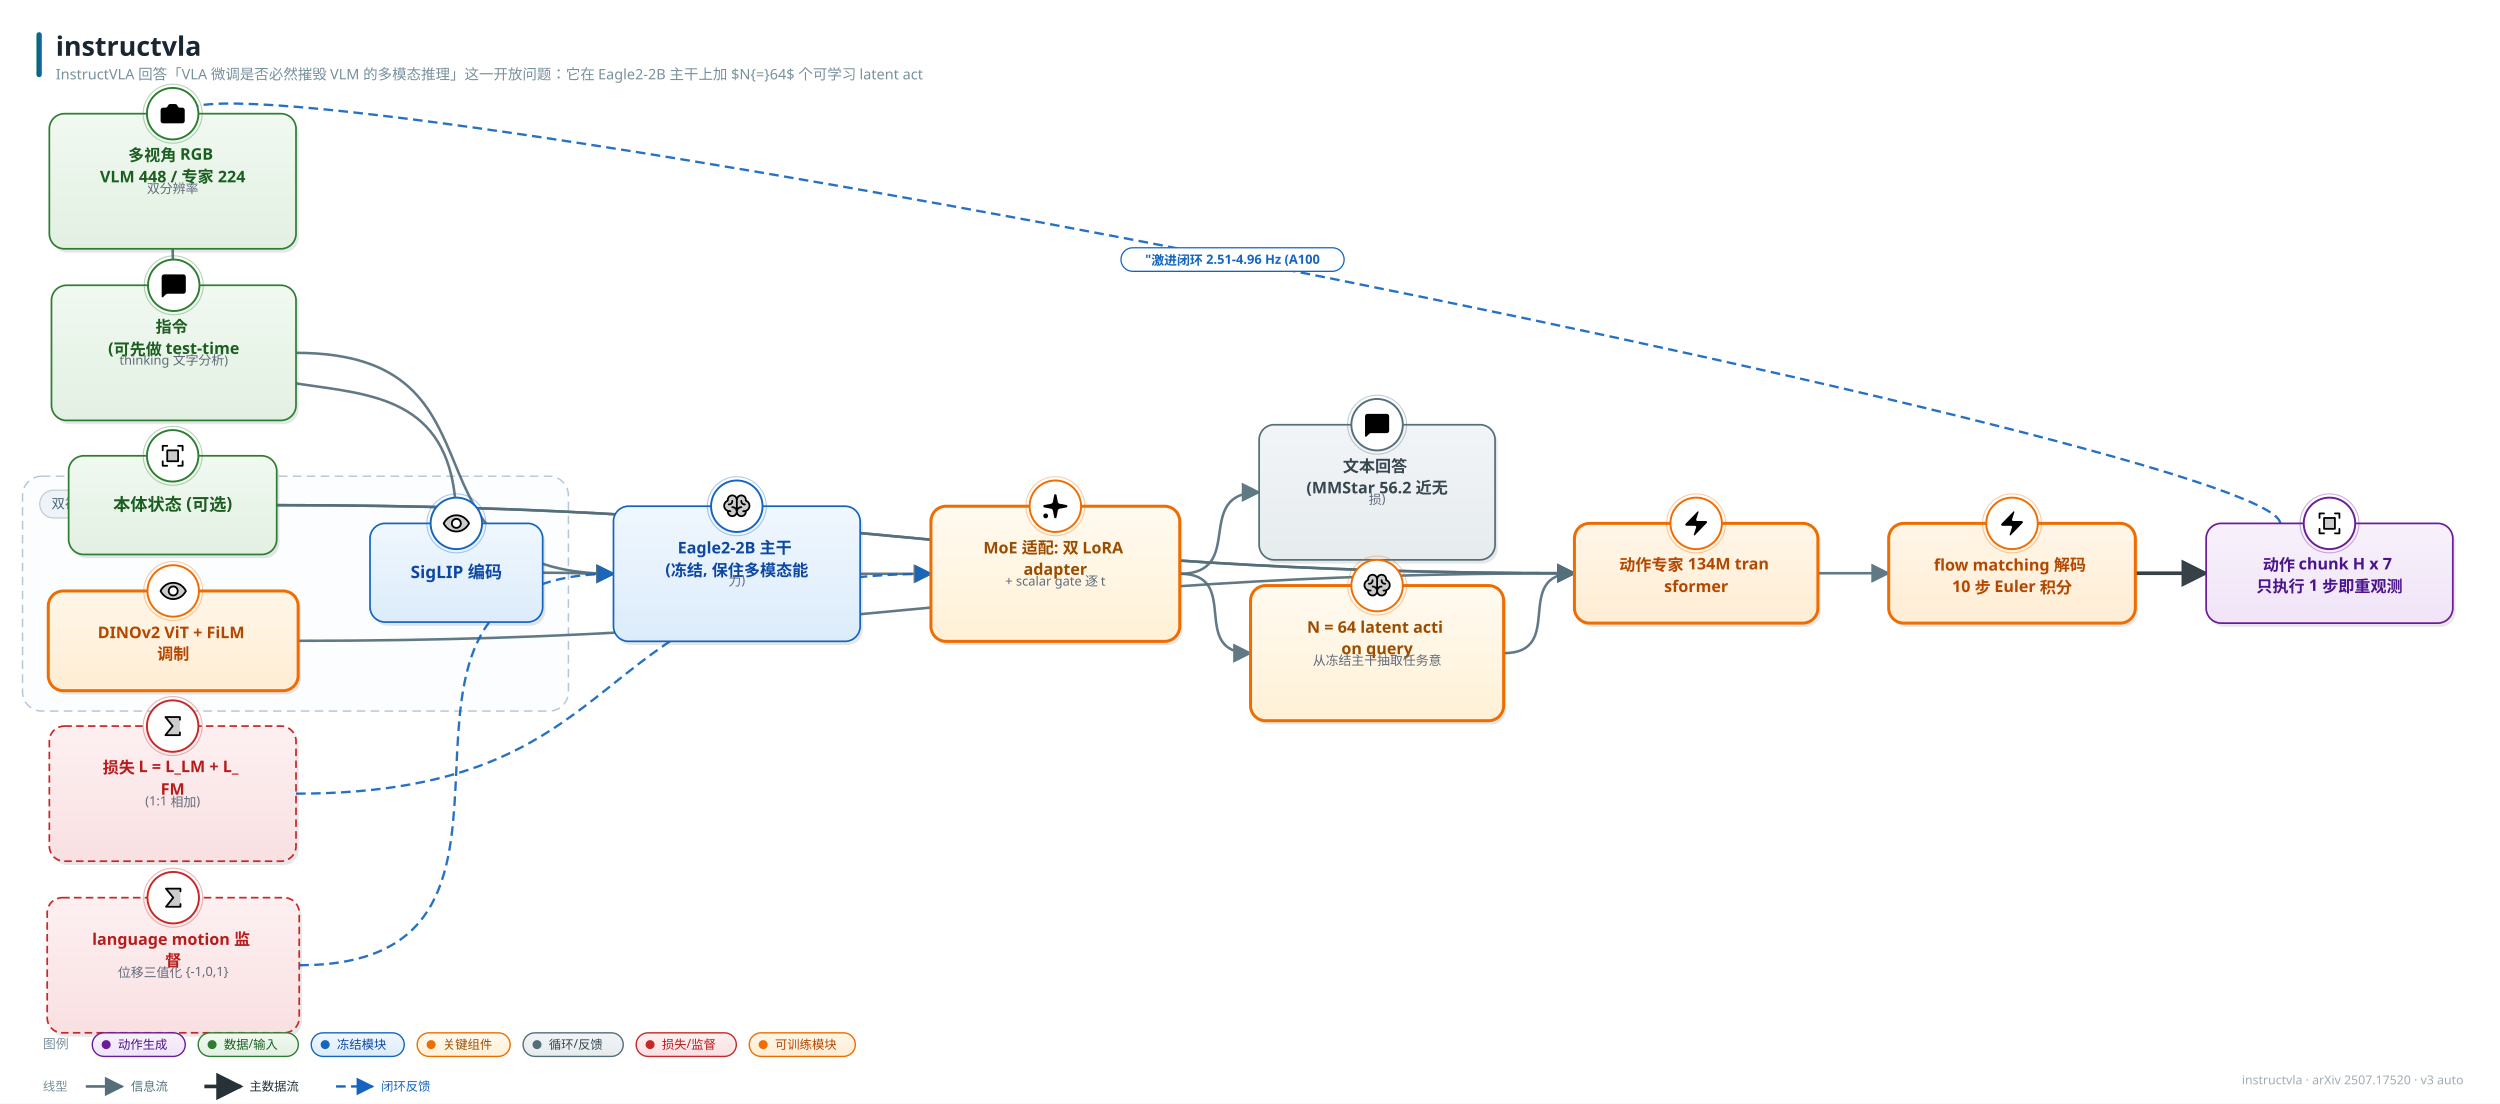
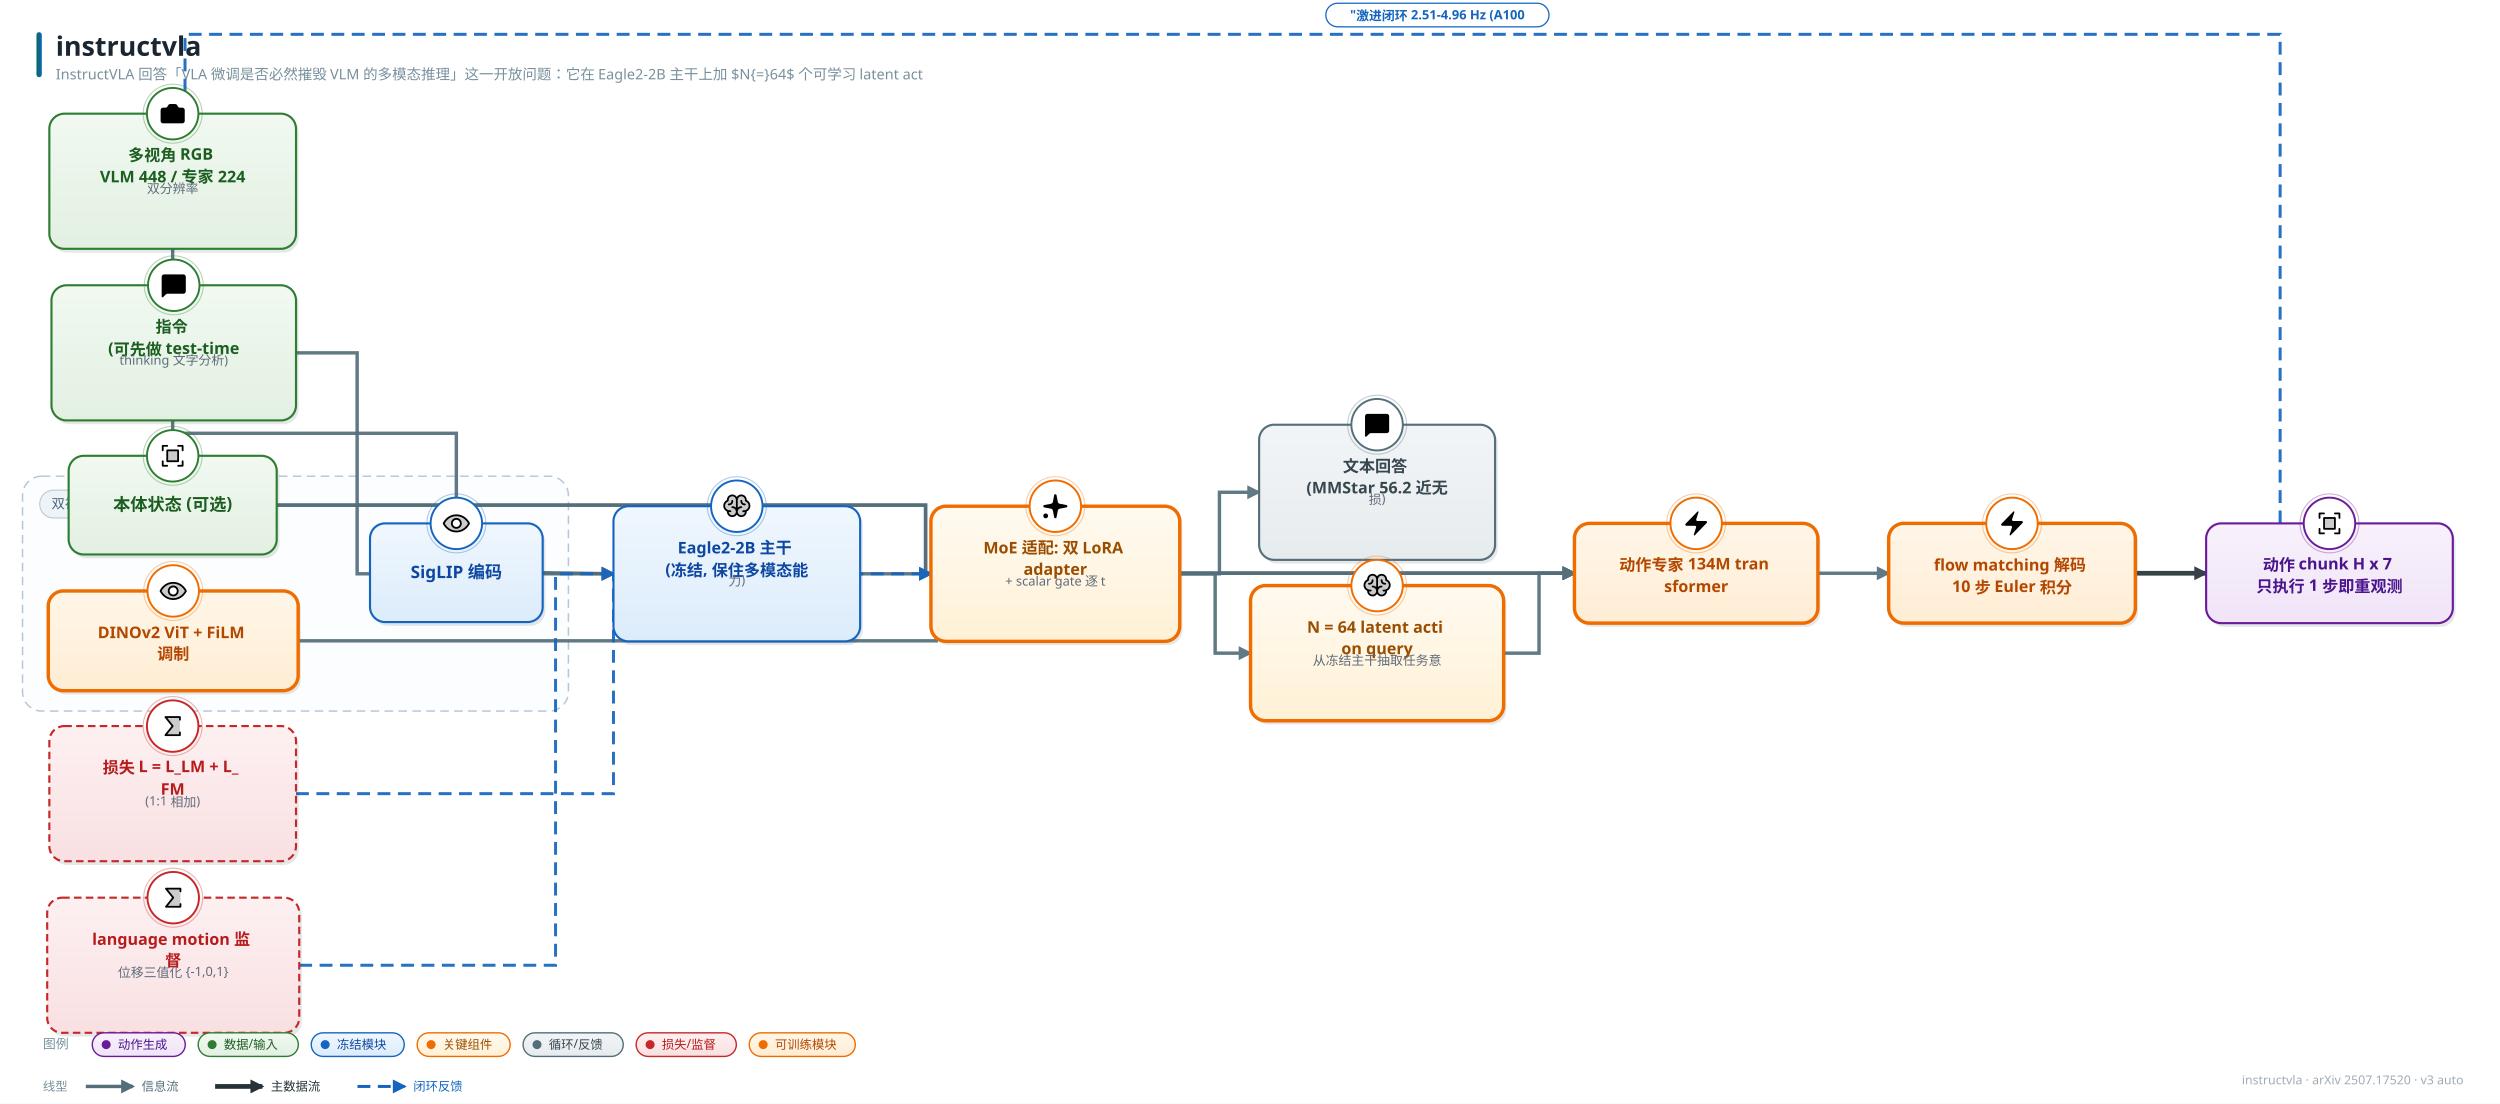
<svg xmlns="http://www.w3.org/2000/svg" width="2331" height="1029" viewBox="0 0 2331 1029" font-family="'PingFang SC','Hiragino Sans GB','Microsoft YaHei','Segoe UI',sans-serif">
  <style>text{font-family:'PingFang SC','Hiragino Sans GB','Microsoft YaHei','Segoe UI',sans-serif;} .lbl{font-weight:700;}</style>
  <defs>
    <linearGradient id="g-data" x1="0" y1="0" x2="0" y2="1">
      <stop offset="0" stop-color="#f1f9f1" />
      <stop offset="1" stop-color="#e2f0e2" />
    </linearGradient>
    <linearGradient id="g-frozen" x1="0" y1="0" x2="0" y2="1">
      <stop offset="0" stop-color="#f0f7fe" />
      <stop offset="1" stop-color="#dcecfb" />
    </linearGradient>
    <linearGradient id="g-train" x1="0" y1="0" x2="0" y2="1">
      <stop offset="0" stop-color="#fff6e8" />
      <stop offset="1" stop-color="#ffedd4" />
    </linearGradient>
    <linearGradient id="g-loss" x1="0" y1="0" x2="0" y2="1">
      <stop offset="0" stop-color="#fdf0f1" />
      <stop offset="1" stop-color="#f9e0e2" />
    </linearGradient>
    <linearGradient id="g-act" x1="0" y1="0" x2="0" y2="1">
      <stop offset="0" stop-color="#f8f1fb" />
      <stop offset="1" stop-color="#f0e4f7" />
    </linearGradient>
    <linearGradient id="g-loop" x1="0" y1="0" x2="0" y2="1">
      <stop offset="0" stop-color="#f2f5f7" />
      <stop offset="1" stop-color="#e6ebee" />
    </linearGradient>
    <linearGradient id="g-env" x1="0" y1="0" x2="0" y2="1">
      <stop offset="0" stop-color="#eef8f6" />
      <stop offset="1" stop-color="#dcf0ec" />
    </linearGradient>
    <linearGradient id="g-mem" x1="0" y1="0" x2="0" y2="1">
      <stop offset="0" stop-color="#fffef0" />
      <stop offset="1" stop-color="#fdf6d8" />
    </linearGradient>
    <linearGradient id="g-reward" x1="0" y1="0" x2="0" y2="1">
      <stop offset="0" stop-color="#fdf2f7" />
      <stop offset="1" stop-color="#f9e2ed" />
    </linearGradient>
    <linearGradient id="g-key" x1="0" y1="0" x2="0" y2="1">
      <stop offset="0" stop-color="#fffaf0" />
      <stop offset="1" stop-color="#fff1d6" />
    </linearGradient>
    <linearGradient id="g-title" x1="0" y1="0" x2="1" y2="0">
      <stop offset="0" stop-color="#00695c" />
      <stop offset="1" stop-color="#1565c0" />
    </linearGradient>
-     <marker id="arr-main" viewBox="0 0 10 10" refX="9" refY="5" markerWidth="7.5" markerHeight="7.5" orient="auto-start-reverse">
+     <marker id="arr-main" viewBox="0 0 10 10" refX="8.5" refY="5" markerWidth="13" markerHeight="13" markerUnits="userSpaceOnUse" orient="auto-start-reverse">
      <path d="M0 0 L10 5 L0 10 z" fill="#546e7a" />
    </marker>
-     <marker id="arr-thick" viewBox="0 0 10 10" refX="9" refY="5" markerWidth="7.5" markerHeight="7.5" orient="auto-start-reverse">
+     <marker id="arr-thick" viewBox="0 0 10 10" refX="8.5" refY="5" markerWidth="13" markerHeight="13" markerUnits="userSpaceOnUse" orient="auto-start-reverse">
      <path d="M0 0 L10 5 L0 10 z" fill="#263238" />
    </marker>
-     <marker id="arr-thin" viewBox="0 0 10 10" refX="9" refY="5" markerWidth="7.5" markerHeight="7.5" orient="auto-start-reverse">
+     <marker id="arr-thin" viewBox="0 0 10 10" refX="8.5" refY="5" markerWidth="13" markerHeight="13" markerUnits="userSpaceOnUse" orient="auto-start-reverse">
      <path d="M0 0 L10 5 L0 10 z" fill="#9fb0bb" />
    </marker>
-     <marker id="arr-fb" viewBox="0 0 10 10" refX="9" refY="5" markerWidth="7.5" markerHeight="7.5" orient="auto-start-reverse">
+     <marker id="arr-fb" viewBox="0 0 10 10" refX="8.5" refY="5" markerWidth="13" markerHeight="13" markerUnits="userSpaceOnUse" orient="auto-start-reverse">
      <path d="M0 0 L10 5 L0 10 z" fill="#1565c0" />
    </marker>
-     <marker id="arr-loss" viewBox="0 0 10 10" refX="9" refY="5" markerWidth="7.5" markerHeight="7.5" orient="auto-start-reverse">
+     <marker id="arr-loss" viewBox="0 0 10 10" refX="8.5" refY="5" markerWidth="13" markerHeight="13" markerUnits="userSpaceOnUse" orient="auto-start-reverse">
      <path d="M0 0 L10 5 L0 10 z" fill="#c62828" />
    </marker>
  </defs>
  <rect width="2331" height="1029" fill="#ffffff" />
  <rect x="34" y="30" width="5" height="42" rx="2.5" fill="url(#g-title)" />
  <text x="52" y="52" font-size="25" font-weight="800" fill="#1a2733">instructvla</text>
  <text x="52" y="74" font-size="13.5" fill="#78909c">InstructVLA 回答「VLA 微调是否必然摧毁 VLM 的多模态推理」这一开放问题：它在 Eagle2-2B 主干上加 $N{=}64$ 个可学习 latent act</text>
  <text x="2297" y="1011" font-size="11.5" fill="#a0aab4" text-anchor="end">instructvla · arXiv 2507.17520 · v3 auto</text>
  <rect x="21" y="444" width="509" height="219" rx="18" fill="#fbfdff" stroke="#b7c6d6" stroke-width="1.4" stroke-dasharray="8 5" />
  <rect x="37" y="457" width="90.25" height="26" rx="13" fill="#eef3f8" stroke="#b7c6d6" />
  <text x="48" y="474" font-size="12.5" fill="#4a6579">双视觉通路</text>
-   <path d="M 161.0 232.0 C 161.0 450.6, 425.5 269.4, 425.5 488.0" fill="none" stroke="#546e7a" stroke-width="2.4" marker-end="url(#arr-main)" opacity="0.92" />
-   <path d="M 276.0 329.0 C 486.8 329.0, 361.2 535.0, 572.0 535.0" fill="none" stroke="#546e7a" stroke-width="2.4" marker-end="url(#arr-main)" opacity="0.92" />
-   <path d="M 258.0 471.0 C 792.9 471.0, 933.1 534.5, 1468.0 534.5" fill="none" stroke="#546e7a" stroke-width="2.4" marker-end="url(#arr-main)" opacity="0.92" />
-   <path d="M 506.0 534.0 C 552.0 534.0, 526.0 535.0, 572.0 535.0" fill="none" stroke="#546e7a" stroke-width="2.4" marker-end="url(#arr-main)" opacity="0.92" />
-   <path d="M 802.0 535.0 C 848.0 535.0, 822.0 535.0, 868.0 535.0" fill="none" stroke="#546e7a" stroke-width="2.4" marker-end="url(#arr-main)" opacity="0.92" />
-   <path d="M 1100.0 535.0 C 1163.0 535.0, 1111.0 459.0, 1174.0 459.0" fill="none" stroke="#546e7a" stroke-width="2.4" marker-end="url(#arr-main)" opacity="0.92" />
-   <path d="M 1100.0 535.0 C 1158.8 535.0, 1107.2 609.0, 1166.0 609.0" fill="none" stroke="#546e7a" stroke-width="2.4" marker-end="url(#arr-main)" opacity="0.92" />
-   <path d="M 278.0 597.5 C 804.3 597.5, 941.7 534.5, 1468.0 534.5" fill="none" stroke="#546e7a" stroke-width="2.4" marker-end="url(#arr-main)" opacity="0.92" />
-   <path d="M 1402.0 609.0 C 1461.0 609.0, 1409.0 534.5, 1468.0 534.5" fill="none" stroke="#546e7a" stroke-width="2.4" marker-end="url(#arr-main)" opacity="0.92" />
-   <path d="M 258.0 471.0 C 792.9 471.0, 933.1 534.5, 1468.0 534.5" fill="none" stroke="#546e7a" stroke-width="2.4" marker-end="url(#arr-main)" opacity="0.92" />
-   <path d="M 1695.0 534.5 C 1741.0 534.5, 1715.0 534.5, 1761.0 534.5" fill="none" stroke="#546e7a" stroke-width="2.4" marker-end="url(#arr-main)" opacity="0.92" />
-   <path d="M 1991.0 534.5 C 2037.0 534.5, 2011.0 534.5, 2057.0 534.5" fill="none" stroke="#263238" stroke-width="3.4" marker-end="url(#arr-thick)" opacity="0.92" />
-   <path d="M 2126.0 488.0 C 2126.0 414.0, 172.5 32.0, 172.5 106.0" fill="none" stroke="#1565c0" stroke-width="2.2" stroke-dasharray="9 5" marker-end="url(#arr-fb)" opacity="0.92" />
-   <path d="M 276.0 740.0 C 610.7 740.0, 533.3 535.0, 868.0 535.0" fill="none" stroke="#1565c0" stroke-width="2.2" stroke-dasharray="9 5" marker-end="url(#arr-fb)" opacity="0.92" />
-   <path d="M 279.0 900.0 C 555.4 900.0, 295.6 535.0, 572.0 535.0" fill="none" stroke="#1565c0" stroke-width="2.2" stroke-dasharray="9 5" marker-end="url(#arr-fb)" opacity="0.92" />
+   <path d="M 161.0 232.0 L 161.0 404.0 L 425.5 404.0 L 425.5 488.0" fill="none" stroke="#546e7a" stroke-width="3.2" marker-end="url(#arr-main)" opacity="0.92" />
+   <path d="M 276.0 329.0 L 333.0 329.0 L 333.0 535.0 L 572.0 535.0" fill="none" stroke="#546e7a" stroke-width="3.2" marker-end="url(#arr-main)" opacity="0.92" />
+   <path d="M 258.0 471.0 L 863.0 471.0 L 863.0 534.5 L 1468.0 534.5" fill="none" stroke="#546e7a" stroke-width="3.2" marker-end="url(#arr-main)" opacity="0.92" />
+   <path d="M 506.0 534.0 L 572.0 535.0" fill="none" stroke="#546e7a" stroke-width="3.2" marker-end="url(#arr-main)" opacity="0.92" />
+   <path d="M 802.0 535.0 L 868.0 535.0" fill="none" stroke="#546e7a" stroke-width="3.2" marker-end="url(#arr-main)" opacity="0.92" />
+   <path d="M 1100.0 535.0 L 1137.0 535.0 L 1137.0 459.0 L 1174.0 459.0" fill="none" stroke="#546e7a" stroke-width="3.2" marker-end="url(#arr-main)" opacity="0.92" />
+   <path d="M 1100.0 535.0 L 1133.0 535.0 L 1133.0 609.0 L 1166.0 609.0" fill="none" stroke="#546e7a" stroke-width="3.2" marker-end="url(#arr-main)" opacity="0.92" />
+   <path d="M 278.0 597.5 L 873.0 597.5 L 873.0 534.5 L 1468.0 534.5" fill="none" stroke="#546e7a" stroke-width="3.2" marker-end="url(#arr-main)" opacity="0.92" />
+   <path d="M 1402.0 609.0 L 1435.0 609.0 L 1435.0 534.5 L 1468.0 534.5" fill="none" stroke="#546e7a" stroke-width="3.2" marker-end="url(#arr-main)" opacity="0.92" />
+   <path d="M 258.0 471.0 L 863.0 471.0 L 863.0 534.5 L 1468.0 534.5" fill="none" stroke="#546e7a" stroke-width="3.2" marker-end="url(#arr-main)" opacity="0.92" />
+   <path d="M 1695.0 534.5 L 1761.0 534.5" fill="none" stroke="#546e7a" stroke-width="3.2" marker-end="url(#arr-main)" opacity="0.92" />
+   <path d="M 1991.0 534.5 L 2057.0 534.5" fill="none" stroke="#263238" stroke-width="4.4" marker-end="url(#arr-thick)" opacity="0.92" />
+   <path d="M 2126.0 488.0 L 2126.0 32.0 L 172.5 32.0 L 172.5 106.0" fill="none" stroke="#1565c0" stroke-width="2.8" stroke-dasharray="12 7" marker-end="url(#arr-fb)" opacity="0.92" />
+   <path d="M 276.0 740.0 L 572.0 740.0 L 572.0 535.0 L 868.0 535.0" fill="none" stroke="#1565c0" stroke-width="2.8" stroke-dasharray="12 7" marker-end="url(#arr-fb)" opacity="0.92" />
+   <path d="M 279.0 900.0 L 518.0 900.0 L 518.0 535.0 L 572.0 535.0" fill="none" stroke="#1565c0" stroke-width="2.8" stroke-dasharray="12 7" marker-end="url(#arr-fb)" opacity="0.92" />
  <rect x="48.5" y="109.5" width="230" height="126" rx="14" fill="#37474f" opacity="0.13" />
-   <rect x="46" y="106" width="230" height="126" rx="14" fill="url(#g-data)" stroke="#2e7d32" stroke-width="1.6" />
+   <rect x="46" y="106" width="230" height="126" rx="14" fill="url(#g-data)" stroke="#2e7d32" stroke-width="2.0" />
  <circle cx="161.0" cy="106" r="24" fill="#ffffff" stroke="#2e7d32" stroke-width="1.8" />
  <circle cx="161.0" cy="106" r="27.5" fill="none" stroke="#2e7d32" stroke-width="1" opacity="0.35" />
  <g transform="translate(147.5,92.5) scale(1.125)">
    <path d="M13.997 4a2 2 0 0 1 1.76 1.05l.486.9A2 2 0 0 0 18.003 7H20a2 2 0 0 1 2 2v9a2 2 0 0 1-2 2H4a2 2 0 0 1-2-2V9a2 2 0 0 1 2-2h1.997a2 2 0 0 0 1.759-1.048l.489-.904A2 2 0 0 1 10.004 4z" />
    <circle cx="12" cy="13" r="3" />
  </g>
  <text x="161.0" y="150" font-size="15" class="lbl" fill="#1b5e20" text-anchor="middle">
    <tspan x="161.0" dy="0">多视角 RGB</tspan>
    <tspan x="161.0" dy="20">VLM 448 / 专家 224</tspan>
  </text>
  <text x="161.0" y="180" font-size="12" fill="#5f6b7a" text-anchor="middle"> 双分辨率</text>
  <rect x="347.5" y="491.5" width="161" height="92" rx="14" fill="#37474f" opacity="0.13" />
-   <rect x="345" y="488" width="161" height="92" rx="14" fill="url(#g-frozen)" stroke="#1565c0" stroke-width="1.6" />
+   <rect x="345" y="488" width="161" height="92" rx="14" fill="url(#g-frozen)" stroke="#1565c0" stroke-width="2.0" />
  <circle cx="425.5" cy="488" r="24" fill="#ffffff" stroke="#1565c0" stroke-width="1.8" />
  <circle cx="425.5" cy="488" r="27.5" fill="none" stroke="#1565c0" stroke-width="1" opacity="0.35" />
  <g transform="translate(412.0,474.5) scale(0.1055)">
    <path d="M128,56C48,56,16,128,16,128s32,72,112,72,112-72,112-72S208,56,128,56Zm0,112a40,40,0,1,1,40-40A40,40,0,0,1,128,168Z" opacity="0.2" />
    <path d="M247.31,124.76c-.35-.79-8.82-19.58-27.65-38.41C194.57,61.26,162.88,48,128,48S61.43,61.26,36.34,86.35C17.51,105.18,9,124,8.69,124.76a8,8,0,0,0,0,6.5c.35.79,8.82,19.57,27.65,38.4C61.43,194.74,93.12,208,128,208s66.57-13.26,91.66-38.34c18.83-18.83,27.3-37.61,27.65-38.4A8,8,0,0,0,247.31,124.76ZM128,192c-30.78,0-57.67-11.19-79.93-33.25A133.47,133.47,0,0,1,25,128,133.33,133.33,0,0,1,48.07,97.25C70.33,75.19,97.22,64,128,64s57.67,11.19,79.93,33.25A133.46,133.46,0,0,1,231.05,128C223.84,141.46,192.43,192,128,192Zm0-112a48,48,0,1,0,48,48A48.05,48.05,0,0,0,128,80Zm0,80a32,32,0,1,1,32-32A32,32,0,0,1,128,160Z" />
  </g>
  <text x="425.5" y="539" font-size="16" class="lbl" fill="#0d47a1" text-anchor="middle">SigLIP 编码</text>
  <rect x="50.5" y="269.5" width="228" height="126" rx="14" fill="#37474f" opacity="0.13" />
-   <rect x="48" y="266" width="228" height="126" rx="14" fill="url(#g-data)" stroke="#2e7d32" stroke-width="1.6" />
+   <rect x="48" y="266" width="228" height="126" rx="14" fill="url(#g-data)" stroke="#2e7d32" stroke-width="2.0" />
  <circle cx="162.0" cy="266" r="24" fill="#ffffff" stroke="#2e7d32" stroke-width="1.8" />
  <circle cx="162.0" cy="266" r="27.5" fill="none" stroke="#2e7d32" stroke-width="1" opacity="0.35" />
  <g transform="translate(148.5,252.5) scale(1.125)">
    <path d="M22 17a2 2 0 0 1-2 2H6.828a2 2 0 0 0-1.414.586l-2.202 2.202A.71.71 0 0 1 2 21.286V5a2 2 0 0 1 2-2h16a2 2 0 0 1 2 2z" />
  </g>
  <text x="162.0" y="310" font-size="15" class="lbl" fill="#1b5e20" text-anchor="middle">
    <tspan x="162.0" dy="0">指令</tspan>
    <tspan x="162.0" dy="20">(可先做 test-time </tspan>
  </text>
  <text x="162.0" y="340" font-size="12" fill="#5f6b7a" text-anchor="middle">thinking 文字分析)</text>
  <rect x="574.5" y="475.5" width="230" height="126" rx="14" fill="#37474f" opacity="0.13" />
-   <rect x="572" y="472" width="230" height="126" rx="14" fill="url(#g-frozen)" stroke="#1565c0" stroke-width="1.6" />
+   <rect x="572" y="472" width="230" height="126" rx="14" fill="url(#g-frozen)" stroke="#1565c0" stroke-width="2.0" />
  <circle cx="687.0" cy="472" r="24" fill="#ffffff" stroke="#1565c0" stroke-width="1.8" />
  <circle cx="687.0" cy="472" r="27.5" fill="none" stroke="#1565c0" stroke-width="1" opacity="0.35" />
  <g transform="translate(673.5,458.5) scale(0.1055)">
    <path d="M240,124a48,48,0,0,1-32,45.27h0V176a40,40,0,0,1-80,0,40,40,0,0,1-80,0v-6.73h0a48,48,0,0,1,0-90.54V72a40,40,0,0,1,80,0,40,40,0,0,1,80,0v6.73A48,48,0,0,1,240,124Z" opacity="0.2" />
    <path d="M248,124a56.11,56.11,0,0,0-32-50.61V72a48,48,0,0,0-88-26.49A48,48,0,0,0,40,72v1.39a56,56,0,0,0,0,101.2V176a48,48,0,0,0,88,26.49A48,48,0,0,0,216,176v-1.41A56.09,56.09,0,0,0,248,124ZM88,208a32,32,0,0,1-31.81-28.56A55.87,55.87,0,0,0,64,180h8a8,8,0,0,0,0-16H64A40,40,0,0,1,50.67,86.27,8,8,0,0,0,56,78.73V72a32,32,0,0,1,64,0v68.26A47.8,47.8,0,0,0,88,128a8,8,0,0,0,0,16,32,32,0,0,1,0,64Zm104-44h-8a8,8,0,0,0,0,16h8a55.87,55.87,0,0,0,7.81-.56A32,32,0,1,1,168,144a8,8,0,0,0,0-16,47.8,47.8,0,0,0-32,12.26V72a32,32,0,0,1,64,0v6.73a8,8,0,0,0,5.33,7.54A40,40,0,0,1,192,164Zm16-52a8,8,0,0,1-8,8h-4a36,36,0,0,1-36-36V80a8,8,0,0,1,16,0v4a20,20,0,0,0,20,20h4A8,8,0,0,1,208,112ZM60,120H56a8,8,0,0,1,0-16h4A20,20,0,0,0,80,84V80a8,8,0,0,1,16,0v4A36,36,0,0,1,60,120Z" />
  </g>
  <text x="687.0" y="516" font-size="15" class="lbl" fill="#0d47a1" text-anchor="middle">
    <tspan x="687.0" dy="0">Eagle2-2B 主干</tspan>
    <tspan x="687.0" dy="20">(冻结, 保住多模态能</tspan>
  </text>
  <text x="687.0" y="546" font-size="12" fill="#5f6b7a" text-anchor="middle">力)</text>
  <rect x="66.5" y="428.5" width="194" height="92" rx="14" fill="#37474f" opacity="0.13" />
-   <rect x="64" y="425" width="194" height="92" rx="14" fill="url(#g-data)" stroke="#2e7d32" stroke-width="1.6" />
+   <rect x="64" y="425" width="194" height="92" rx="14" fill="url(#g-data)" stroke="#2e7d32" stroke-width="2.0" />
  <circle cx="161.0" cy="425" r="24" fill="#ffffff" stroke="#2e7d32" stroke-width="1.8" />
  <circle cx="161.0" cy="425" r="27.5" fill="none" stroke="#2e7d32" stroke-width="1" opacity="0.35" />
  <g transform="translate(147.5,411.5) scale(0.1055)">
    <path d="M176,80v96H80V80Z" opacity="0.2" />
    <path d="M224,40V80a8,8,0,0,1-16,0V48H176a8,8,0,0,1,0-16h40A8,8,0,0,1,224,40ZM80,208H48V176a8,8,0,0,0-16,0v40a8,8,0,0,0,8,8H80a8,8,0,0,0,0-16Zm136-40a8,8,0,0,0-8,8v32H176a8,8,0,0,0,0,16h40a8,8,0,0,0,8-8V176A8,8,0,0,0,216,168ZM40,88a8,8,0,0,0,8-8V48H80a8,8,0,0,0,0-16H40a8,8,0,0,0-8,8V80A8,8,0,0,0,40,88ZM80,72h96a8,8,0,0,1,8,8v96a8,8,0,0,1-8,8H80a8,8,0,0,1-8-8V80A8,8,0,0,1,80,72Zm8,96h80V88H88Z" />
  </g>
  <text x="161.0" y="476" font-size="16" class="lbl" fill="#1b5e20" text-anchor="middle">本体状态 (可选)</text>
  <rect x="1470.5" y="491.5" width="227" height="93" rx="14" fill="#37474f" opacity="0.13" />
-   <rect x="1468" y="488" width="227" height="93" rx="14" fill="url(#g-train)" stroke="#ef6c00" stroke-width="2.8" />
+   <rect x="1468" y="488" width="227" height="93" rx="14" fill="url(#g-train)" stroke="#ef6c00" stroke-width="3.2" />
  <circle cx="1581.5" cy="488" r="24" fill="#ffffff" stroke="#ef6c00" stroke-width="1.8" />
  <circle cx="1581.5" cy="488" r="27.5" fill="none" stroke="#ef6c00" stroke-width="1" opacity="0.35" />
  <g transform="translate(1568.0,474.5) scale(1.125)">
    <path d="M4 14a1 1 0 0 1-.78-1.63l9.9-10.2a.5.5 0 0 1 .86.46l-1.92 6.02A1 1 0 0 0 13 10h7a1 1 0 0 1 .78 1.63l-9.9 10.2a.5.5 0 0 1-.86-.46l1.92-6.02A1 1 0 0 0 11 14z" />
  </g>
  <text x="1581.5" y="532" font-size="15" class="lbl" fill="#b34700" text-anchor="middle">
    <tspan x="1581.5" dy="0">动作专家 134M tran</tspan>
    <tspan x="1581.5" dy="20">sformer</tspan>
  </text>
  <rect x="47.5" y="554.5" width="233" height="93" rx="14" fill="#37474f" opacity="0.13" />
-   <rect x="45" y="551" width="233" height="93" rx="14" fill="url(#g-train)" stroke="#ef6c00" stroke-width="2.8" />
+   <rect x="45" y="551" width="233" height="93" rx="14" fill="url(#g-train)" stroke="#ef6c00" stroke-width="3.2" />
  <circle cx="161.5" cy="551" r="24" fill="#ffffff" stroke="#ef6c00" stroke-width="1.8" />
  <circle cx="161.5" cy="551" r="27.5" fill="none" stroke="#ef6c00" stroke-width="1" opacity="0.35" />
  <g transform="translate(148.0,537.5) scale(0.1055)">
    <path d="M128,56C48,56,16,128,16,128s32,72,112,72,112-72,112-72S208,56,128,56Zm0,112a40,40,0,1,1,40-40A40,40,0,0,1,128,168Z" opacity="0.2" />
    <path d="M247.31,124.76c-.35-.79-8.82-19.58-27.65-38.41C194.57,61.26,162.88,48,128,48S61.43,61.26,36.34,86.35C17.51,105.18,9,124,8.69,124.76a8,8,0,0,0,0,6.5c.35.79,8.82,19.57,27.65,38.4C61.43,194.74,93.12,208,128,208s66.57-13.26,91.66-38.34c18.83-18.83,27.3-37.61,27.65-38.4A8,8,0,0,0,247.31,124.76ZM128,192c-30.78,0-57.67-11.19-79.93-33.25A133.47,133.47,0,0,1,25,128,133.33,133.33,0,0,1,48.07,97.25C70.33,75.19,97.22,64,128,64s57.67,11.19,79.93,33.25A133.46,133.46,0,0,1,231.05,128C223.84,141.46,192.43,192,128,192Zm0-112a48,48,0,1,0,48,48A48.05,48.05,0,0,0,128,80Zm0,80a32,32,0,1,1,32-32A32,32,0,0,1,128,160Z" />
  </g>
  <text x="161.5" y="595" font-size="15" class="lbl" fill="#b34700" text-anchor="middle">
    <tspan x="161.5" dy="0">DINOv2 ViT + FiLM </tspan>
    <tspan x="161.5" dy="20">调制</tspan>
  </text>
  <rect x="870.5" y="475.5" width="232" height="126" rx="14" fill="#37474f" opacity="0.13" />
-   <rect x="868" y="472" width="232" height="126" rx="14" fill="url(#g-key)" stroke="#ef6c00" stroke-width="2.8" />
+   <rect x="868" y="472" width="232" height="126" rx="14" fill="url(#g-key)" stroke="#ef6c00" stroke-width="3.2" />
  <circle cx="984.0" cy="472" r="24" fill="#ffffff" stroke="#ef6c00" stroke-width="1.8" />
  <circle cx="984.0" cy="472" r="27.5" fill="none" stroke="#ef6c00" stroke-width="1" opacity="0.35" />
  <g transform="translate(970.5,458.5) scale(1.125)">
    <path d="M11.017 2.814a1 1 0 0 1 1.966 0l1.051 5.558a2 2 0 0 0 1.594 1.594l5.558 1.051a1 1 0 0 1 0 1.966l-5.558 1.051a2 2 0 0 0-1.594 1.594l-1.051 5.558a1 1 0 0 1-1.966 0l-1.051-5.558a2 2 0 0 0-1.594-1.594l-5.558-1.051a1 1 0 0 1 0-1.966l5.558-1.051a2 2 0 0 0 1.594-1.594z" />
    <path d="M20 2v4" />
    <path d="M22 4h-4" />
    <circle cx="4" cy="20" r="2" />
  </g>
  <text x="984.0" y="516" font-size="15" class="lbl" fill="#9a4d00" text-anchor="middle">
    <tspan x="984.0" dy="0">MoE 适配: 双 LoRA </tspan>
    <tspan x="984.0" dy="20">adapter</tspan>
  </text>
  <text x="984.0" y="546" font-size="12" fill="#5f6b7a" text-anchor="middle">+ scalar gate 逐 t</text>
  <rect x="1176.5" y="399.5" width="220" height="126" rx="14" fill="#37474f" opacity="0.13" />
-   <rect x="1174" y="396" width="220" height="126" rx="14" fill="url(#g-loop)" stroke="#546e7a" stroke-width="1.6" />
+   <rect x="1174" y="396" width="220" height="126" rx="14" fill="url(#g-loop)" stroke="#546e7a" stroke-width="2.0" />
  <circle cx="1284.0" cy="396" r="24" fill="#ffffff" stroke="#546e7a" stroke-width="1.8" />
  <circle cx="1284.0" cy="396" r="27.5" fill="none" stroke="#546e7a" stroke-width="1" opacity="0.35" />
  <g transform="translate(1270.5,382.5) scale(1.125)">
    <path d="M22 17a2 2 0 0 1-2 2H6.828a2 2 0 0 0-1.414.586l-2.202 2.202A.71.71 0 0 1 2 21.286V5a2 2 0 0 1 2-2h16a2 2 0 0 1 2 2z" />
  </g>
  <text x="1284.0" y="440" font-size="15" class="lbl" fill="#37474f" text-anchor="middle">
    <tspan x="1284.0" dy="0">文本回答</tspan>
    <tspan x="1284.0" dy="20">(MMStar 56.2 近无</tspan>
  </text>
  <text x="1284.0" y="470" font-size="12" fill="#5f6b7a" text-anchor="middle">损)</text>
  <rect x="1168.5" y="549.5" width="236" height="126" rx="14" fill="#37474f" opacity="0.13" />
-   <rect x="1166" y="546" width="236" height="126" rx="14" fill="url(#g-key)" stroke="#ef6c00" stroke-width="2.8" />
+   <rect x="1166" y="546" width="236" height="126" rx="14" fill="url(#g-key)" stroke="#ef6c00" stroke-width="3.2" />
  <circle cx="1284.0" cy="546" r="24" fill="#ffffff" stroke="#ef6c00" stroke-width="1.8" />
  <circle cx="1284.0" cy="546" r="27.5" fill="none" stroke="#ef6c00" stroke-width="1" opacity="0.35" />
  <g transform="translate(1270.5,532.5) scale(0.1055)">
    <path d="M240,124a48,48,0,0,1-32,45.27h0V176a40,40,0,0,1-80,0,40,40,0,0,1-80,0v-6.73h0a48,48,0,0,1,0-90.54V72a40,40,0,0,1,80,0,40,40,0,0,1,80,0v6.73A48,48,0,0,1,240,124Z" opacity="0.2" />
    <path d="M248,124a56.11,56.11,0,0,0-32-50.61V72a48,48,0,0,0-88-26.49A48,48,0,0,0,40,72v1.39a56,56,0,0,0,0,101.2V176a48,48,0,0,0,88,26.49A48,48,0,0,0,216,176v-1.41A56.09,56.09,0,0,0,248,124ZM88,208a32,32,0,0,1-31.81-28.56A55.87,55.87,0,0,0,64,180h8a8,8,0,0,0,0-16H64A40,40,0,0,1,50.67,86.27,8,8,0,0,0,56,78.73V72a32,32,0,0,1,64,0v68.26A47.8,47.8,0,0,0,88,128a8,8,0,0,0,0,16,32,32,0,0,1,0,64Zm104-44h-8a8,8,0,0,0,0,16h8a55.87,55.87,0,0,0,7.81-.56A32,32,0,1,1,168,144a8,8,0,0,0,0-16,47.8,47.8,0,0,0-32,12.26V72a32,32,0,0,1,64,0v6.73a8,8,0,0,0,5.33,7.54A40,40,0,0,1,192,164Zm16-52a8,8,0,0,1-8,8h-4a36,36,0,0,1-36-36V80a8,8,0,0,1,16,0v4a20,20,0,0,0,20,20h4A8,8,0,0,1,208,112ZM60,120H56a8,8,0,0,1,0-16h4A20,20,0,0,0,80,84V80a8,8,0,0,1,16,0v4A36,36,0,0,1,60,120Z" />
  </g>
  <text x="1284.0" y="590" font-size="15" class="lbl" fill="#9a4d00" text-anchor="middle">
    <tspan x="1284.0" dy="0">N = 64 latent acti</tspan>
    <tspan x="1284.0" dy="20">on query</tspan>
  </text>
  <text x="1284.0" y="620" font-size="12" fill="#5f6b7a" text-anchor="middle">从冻结主干抽取任务意</text>
  <rect x="1763.5" y="491.5" width="230" height="93" rx="14" fill="#37474f" opacity="0.13" />
-   <rect x="1761" y="488" width="230" height="93" rx="14" fill="url(#g-train)" stroke="#ef6c00" stroke-width="2.8" />
+   <rect x="1761" y="488" width="230" height="93" rx="14" fill="url(#g-train)" stroke="#ef6c00" stroke-width="3.2" />
  <circle cx="1876.0" cy="488" r="24" fill="#ffffff" stroke="#ef6c00" stroke-width="1.8" />
  <circle cx="1876.0" cy="488" r="27.5" fill="none" stroke="#ef6c00" stroke-width="1" opacity="0.35" />
  <g transform="translate(1862.5,474.5) scale(1.125)">
    <path d="M4 14a1 1 0 0 1-.78-1.63l9.9-10.2a.5.5 0 0 1 .86.46l-1.92 6.02A1 1 0 0 0 13 10h7a1 1 0 0 1 .78 1.63l-9.9 10.2a.5.5 0 0 1-.86-.46l1.92-6.02A1 1 0 0 0 11 14z" />
  </g>
  <text x="1876.0" y="532" font-size="15" class="lbl" fill="#b34700" text-anchor="middle">
    <tspan x="1876.0" dy="0">flow matching 解码</tspan>
    <tspan x="1876.0" dy="20">10 步 Euler 积分</tspan>
  </text>
  <rect x="2059.5" y="491.5" width="230" height="93" rx="14" fill="#37474f" opacity="0.13" />
-   <rect x="2057" y="488" width="230" height="93" rx="14" fill="url(#g-act)" stroke="#6a1b9a" stroke-width="1.6" />
+   <rect x="2057" y="488" width="230" height="93" rx="14" fill="url(#g-act)" stroke="#6a1b9a" stroke-width="2.0" />
  <circle cx="2172.0" cy="488" r="24" fill="#ffffff" stroke="#6a1b9a" stroke-width="1.8" />
  <circle cx="2172.0" cy="488" r="27.5" fill="none" stroke="#6a1b9a" stroke-width="1" opacity="0.35" />
  <g transform="translate(2158.5,474.5) scale(0.1055)">
    <path d="M176,80v96H80V80Z" opacity="0.2" />
    <path d="M224,40V80a8,8,0,0,1-16,0V48H176a8,8,0,0,1,0-16h40A8,8,0,0,1,224,40ZM80,208H48V176a8,8,0,0,0-16,0v40a8,8,0,0,0,8,8H80a8,8,0,0,0,0-16Zm136-40a8,8,0,0,0-8,8v32H176a8,8,0,0,0,0,16h40a8,8,0,0,0,8-8V176A8,8,0,0,0,216,168ZM40,88a8,8,0,0,0,8-8V48H80a8,8,0,0,0,0-16H40a8,8,0,0,0-8,8V80A8,8,0,0,0,40,88ZM80,72h96a8,8,0,0,1,8,8v96a8,8,0,0,1-8,8H80a8,8,0,0,1-8-8V80A8,8,0,0,1,80,72Zm8,96h80V88H88Z" />
  </g>
  <text x="2172.0" y="532" font-size="15" class="lbl" fill="#4a148c" text-anchor="middle">
    <tspan x="2172.0" dy="0">动作 chunk H x 7</tspan>
    <tspan x="2172.0" dy="20">只执行 1 步即重观测</tspan>
  </text>
  <rect x="48.5" y="680.5" width="230" height="126" rx="14" fill="#37474f" opacity="0.13" />
-   <rect x="46" y="677" width="230" height="126" rx="14" fill="url(#g-loss)" stroke="#c62828" stroke-width="1.6" stroke-dasharray="7 4" />
+   <rect x="46" y="677" width="230" height="126" rx="14" fill="url(#g-loss)" stroke="#c62828" stroke-width="2.0" stroke-dasharray="7 4" />
  <circle cx="161.0" cy="677" r="24" fill="#ffffff" stroke="#c62828" stroke-width="1.8" />
  <circle cx="161.0" cy="677" r="27.5" fill="none" stroke="#c62828" stroke-width="1" opacity="0.35" />
  <g transform="translate(147.5,663.5) scale(0.1055)">
    <path d="M192,48V208H64l64-80L64,48Z" opacity="0.2" />
    <path d="M184,72V56H80.65l53.6,67a8,8,0,0,1,0,10l-53.6,67H184V184a8,8,0,0,1,16,0v24a8,8,0,0,1-8,8H64a8,8,0,0,1-6.25-13l60-75-60-75A8,8,0,0,1,64,40H192a8,8,0,0,1,8,8V72a8,8,0,0,1-16,0Z" />
  </g>
  <text x="161.0" y="721" font-size="15" class="lbl" fill="#b71c1c" text-anchor="middle">
    <tspan x="161.0" dy="0">损失 L = L_LM + L_</tspan>
    <tspan x="161.0" dy="20">FM</tspan>
  </text>
  <text x="161.0" y="751" font-size="12" fill="#5f6b7a" text-anchor="middle">(1:1 相加)</text>
  <rect x="46.5" y="840.5" width="235" height="126" rx="14" fill="#37474f" opacity="0.13" />
-   <rect x="44" y="837" width="235" height="126" rx="14" fill="url(#g-loss)" stroke="#c62828" stroke-width="1.6" stroke-dasharray="7 4" />
+   <rect x="44" y="837" width="235" height="126" rx="14" fill="url(#g-loss)" stroke="#c62828" stroke-width="2.0" stroke-dasharray="7 4" />
  <circle cx="161.5" cy="837" r="24" fill="#ffffff" stroke="#c62828" stroke-width="1.8" />
  <circle cx="161.5" cy="837" r="27.5" fill="none" stroke="#c62828" stroke-width="1" opacity="0.35" />
  <g transform="translate(148.0,823.5) scale(0.1055)">
    <path d="M192,48V208H64l64-80L64,48Z" opacity="0.2" />
    <path d="M184,72V56H80.65l53.6,67a8,8,0,0,1,0,10l-53.6,67H184V184a8,8,0,0,1,16,0v24a8,8,0,0,1-8,8H64a8,8,0,0,1-6.25-13l60-75-60-75A8,8,0,0,1,64,40H192a8,8,0,0,1,8,8V72a8,8,0,0,1-16,0Z" />
  </g>
  <text x="161.5" y="881" font-size="15" class="lbl" fill="#b71c1c" text-anchor="middle">
    <tspan x="161.5" dy="0">language motion 监</tspan>
    <tspan x="161.5" dy="20">督</tspan>
  </text>
  <text x="161.5" y="911" font-size="12" fill="#5f6b7a" text-anchor="middle">位移三值化 {-1,0,1}</text>
-   <g transform="translate(1149.2,242.0)">
+   <g transform="translate(1340.2,14.0)">
    <rect x="-104.0" y="-11" width="208.1" height="22" rx="11" fill="#ffffff" stroke="#1565c0" stroke-width="1.2" />
    <text y="4" font-size="12" fill="#1565c0" font-weight="600" text-anchor="middle">"激进闭环 2.51-4.96 Hz (A100</text>
  </g>
  <text x="40" y="977.5" font-size="12" fill="#78909c">图例</text>
  <g>
    <rect x="86" y="963" width="86.76" height="22" rx="11" fill="url(#g-act)" stroke="#6a1b9a" stroke-width="1.3" />
    <circle cx="99" cy="974" r="4.2" fill="#6a1b9a" />
    <text x="110" y="978" font-size="11.5" fill="#4a148c">动作生成</text>
  </g>
  <g>
    <rect x="184.76" y="963" width="93.43" height="22" rx="11" fill="url(#g-data)" stroke="#2e7d32" stroke-width="1.3" />
    <circle cx="197.76" cy="974" r="4.2" fill="#2e7d32" />
    <text x="208.76" y="978" font-size="11.5" fill="#1b5e20">数据/输入</text>
  </g>
  <g>
    <rect x="290.19" y="963" width="86.76" height="22" rx="11" fill="url(#g-frozen)" stroke="#1565c0" stroke-width="1.3" />
    <circle cx="303.19" cy="974" r="4.2" fill="#1565c0" />
    <text x="314.19" y="978" font-size="11.5" fill="#0d47a1">冻结模块</text>
  </g>
  <g>
    <rect x="388.95" y="963" width="86.76" height="22" rx="11" fill="url(#g-key)" stroke="#ef6c00" stroke-width="1.3" />
    <circle cx="401.95" cy="974" r="4.2" fill="#ef6c00" />
    <text x="412.95" y="978" font-size="11.5" fill="#9a4d00">关键组件</text>
  </g>
  <g>
    <rect x="487.71" y="963" width="93.43" height="22" rx="11" fill="url(#g-loop)" stroke="#546e7a" stroke-width="1.3" />
    <circle cx="500.71" cy="974" r="4.2" fill="#546e7a" />
    <text x="511.71" y="978" font-size="11.5" fill="#37474f">循环/反馈</text>
  </g>
  <g>
    <rect x="593.14" y="963" width="93.43" height="22" rx="11" fill="url(#g-loss)" stroke="#c62828" stroke-width="1.3" />
    <circle cx="606.14" cy="974" r="4.2" fill="#c62828" />
    <text x="617.14" y="978" font-size="11.5" fill="#b71c1c">损失/监督</text>
  </g>
  <g>
    <rect x="698.57" y="963" width="98.95" height="22" rx="11" fill="url(#g-train)" stroke="#ef6c00" stroke-width="1.3" />
    <circle cx="711.57" cy="974" r="4.2" fill="#ef6c00" />
    <text x="722.57" y="978" font-size="11.5" fill="#b34700">可训练模块</text>
  </g>
  <text x="40" y="1017" font-size="11.5" fill="#78909c">线型</text>
  <g>
-     <path d="M 80 1013 h 34" stroke="#546e7a" stroke-width="2.4" marker-end="url(#arr-main)" />
-     <text x="122" y="1017" font-size="11.5" fill="#546e7a">信息流</text>
-   </g>
-   <g>
-     <path d="M 190.57 1013 h 34" stroke="#263238" stroke-width="3.4" marker-end="url(#arr-thick)" />
-     <text x="232.57" y="1017" font-size="11.5" fill="#263238">主数据流</text>
-   </g>
-   <g>
-     <path d="M 313.33 1013 h 34" stroke="#1565c0" stroke-width="2.2" stroke-dasharray="9 5" marker-end="url(#arr-fb)" />
-     <text x="355.33" y="1017" font-size="11.5" fill="#1565c0">闭环反馈</text>
+     <path d="M 80 1013 h 44" stroke="#546e7a" stroke-width="3.2" marker-end="url(#arr-main)" />
+     <text x="132" y="1017" font-size="11.5" fill="#546e7a">信息流</text>
+   </g>
+   <g>
+     <path d="M 200.57 1013 h 44" stroke="#263238" stroke-width="4.4" marker-end="url(#arr-thick)" />
+     <text x="252.57" y="1017" font-size="11.5" fill="#263238">主数据流</text>
+   </g>
+   <g>
+     <path d="M 333.33 1013 h 44" stroke="#1565c0" stroke-width="2.8" stroke-dasharray="12 7" marker-end="url(#arr-fb)" />
+     <text x="385.33" y="1017" font-size="11.5" fill="#1565c0">闭环反馈</text>
  </g>
</svg>
